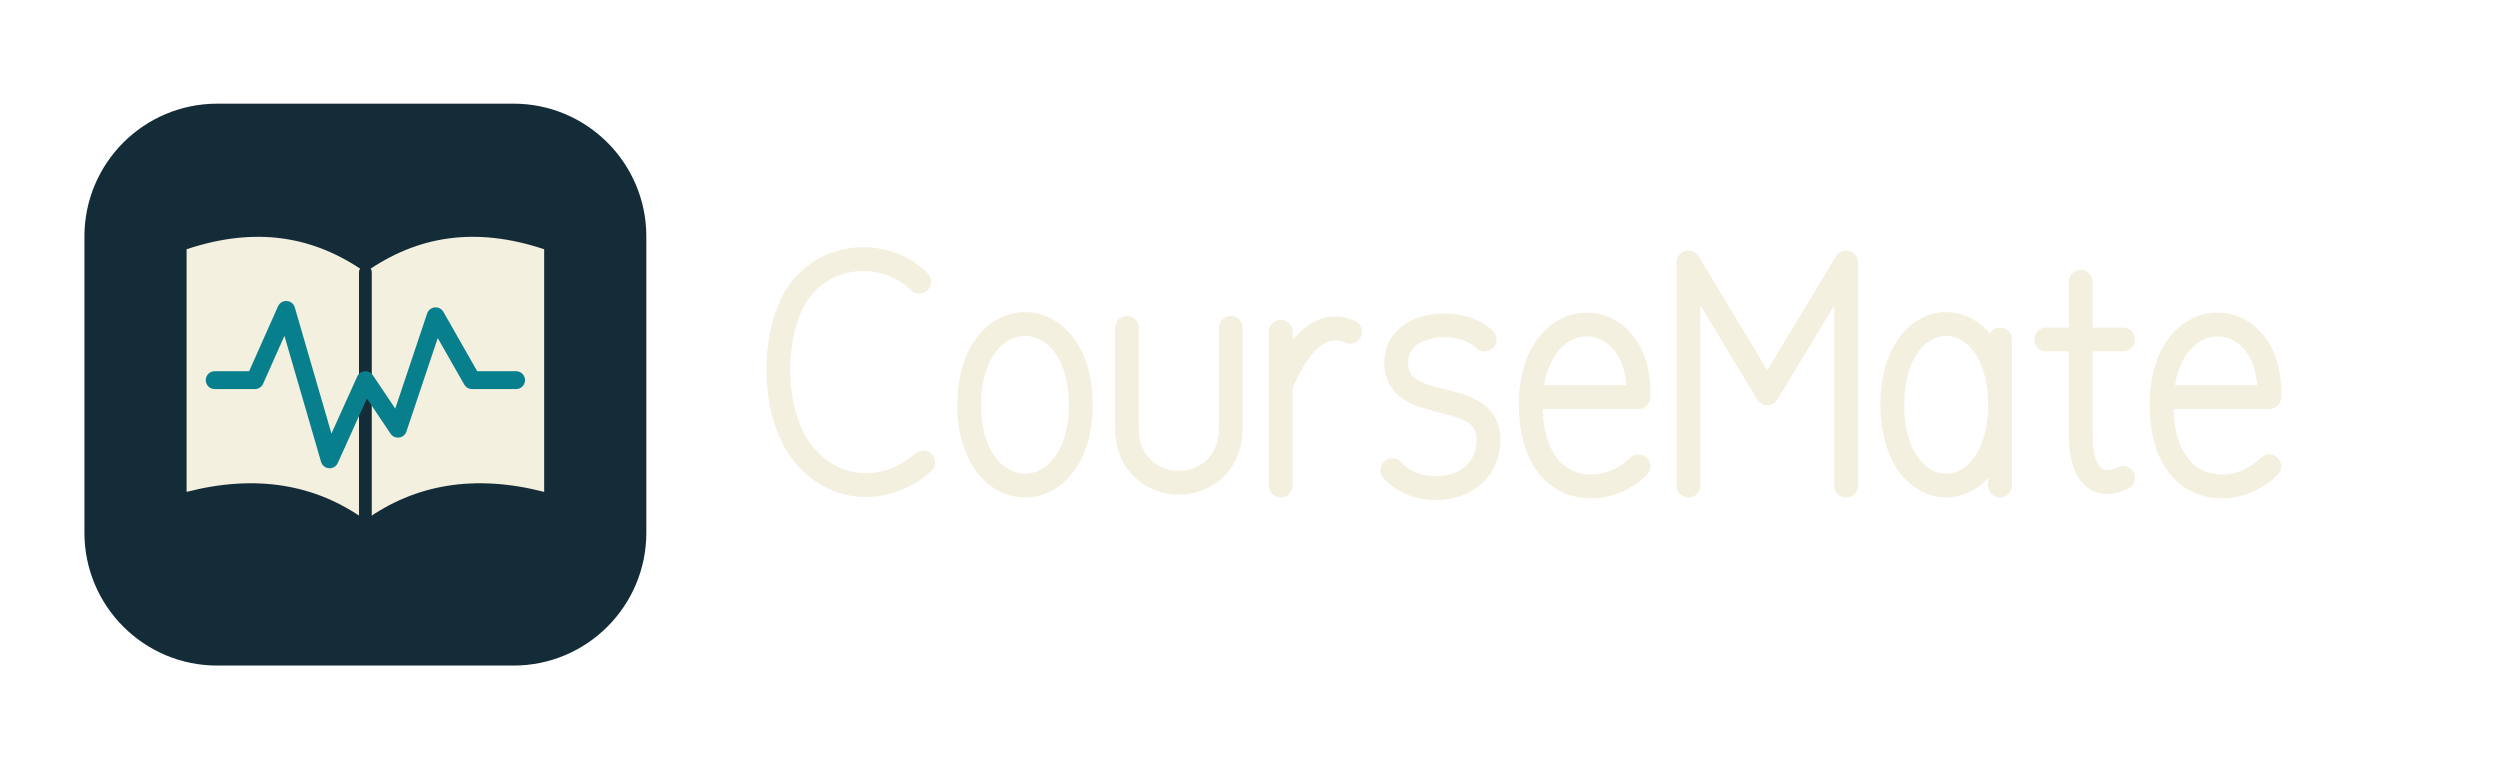
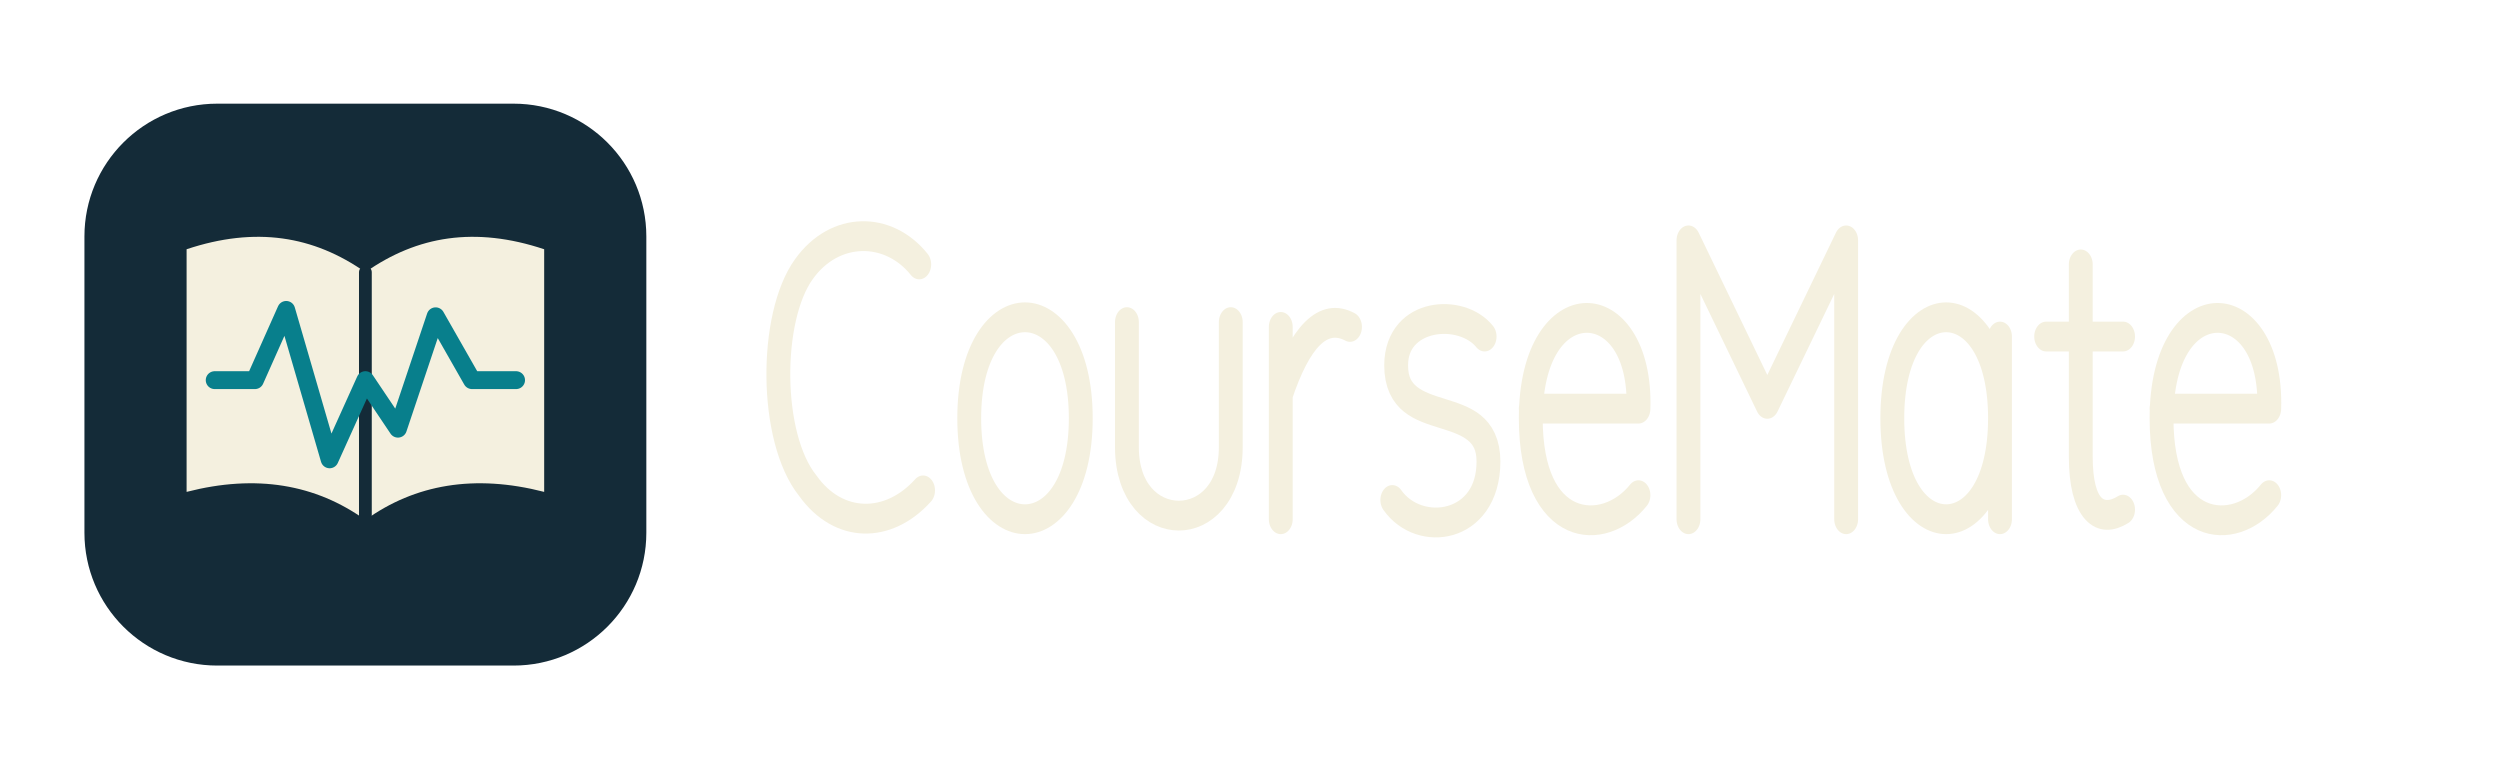
<svg xmlns="http://www.w3.org/2000/svg" width="520" height="160" viewBox="0 0 520 160">
  <svg x="8" y="12" width="136" height="136" viewBox="0 0 1024 1024">
    <rect x="72" y="72" width="880" height="880" rx="208" fill="#142b38" />
    <path d="M232 300c108-36 199-21 280 36 81-57 172-72 280-36v380c-109-28-202-12-280 44-78-56-171-72-280-44Z" fill="#f4f0df" />
    <path d="M512 336v388" fill="none" stroke="#142b38" stroke-width="20" stroke-linecap="round" />
    <path d="M276 505h63l49-110 68 234 56-124 51 76 59-176 57 100h69" fill="none" stroke="#087f8c" stroke-width="28" stroke-linecap="round" stroke-linejoin="round" />
  </svg>
-   <g transform="translate(160 53) scale(.8)" fill="none" stroke="#f4f0df" stroke-width="6.2" stroke-linecap="round" stroke-linejoin="round">
+   <g transform="translate(160 48) scale(.8 1)" fill="none" stroke="#f4f0df" stroke-width="6.2" stroke-linecap="round" stroke-linejoin="round">
    <path transform="translate(0 0)" d="M39 7C31-1 17-1 9 8C0 18 0 43 10 53C18 62 31 62 40 54" />
    <path transform="translate(49 0)" d="M3 39C3 11 32 11 32 39C32 67 3 67 3 39Z" />
    <path transform="translate(89 0)" d="M4 19V45C4 64 31 64 31 45V19" />
    <path transform="translate(129 0)" d="M4 60V20M4 34C9 22 15 17 22 20" />
    <path transform="translate(159 0)" d="M27 22C21 16 4 17 4 28C4 42 28 34 28 48C28 62 10 64 3 56" />
    <path transform="translate(195 0)" d="M3 37H31C32 12 3 11 3 39C3 63 22 64 31 55" />
    <path transform="translate(235 0)" d="M4 60V2L24.5 36L45 2V60" />
    <path transform="translate(289 0)" d="M31 60V22M31 39C31 11 3 11 3 39C3 67 31 67 31 39Z" />
    <path transform="translate(329 0)" d="M12 7V47C12 58 17 61 23 58M3 22H23" />
    <path transform="translate(359 0)" d="M3 37H31C32 12 3 11 3 39C3 63 22 64 31 55" />
  </g>
</svg>
